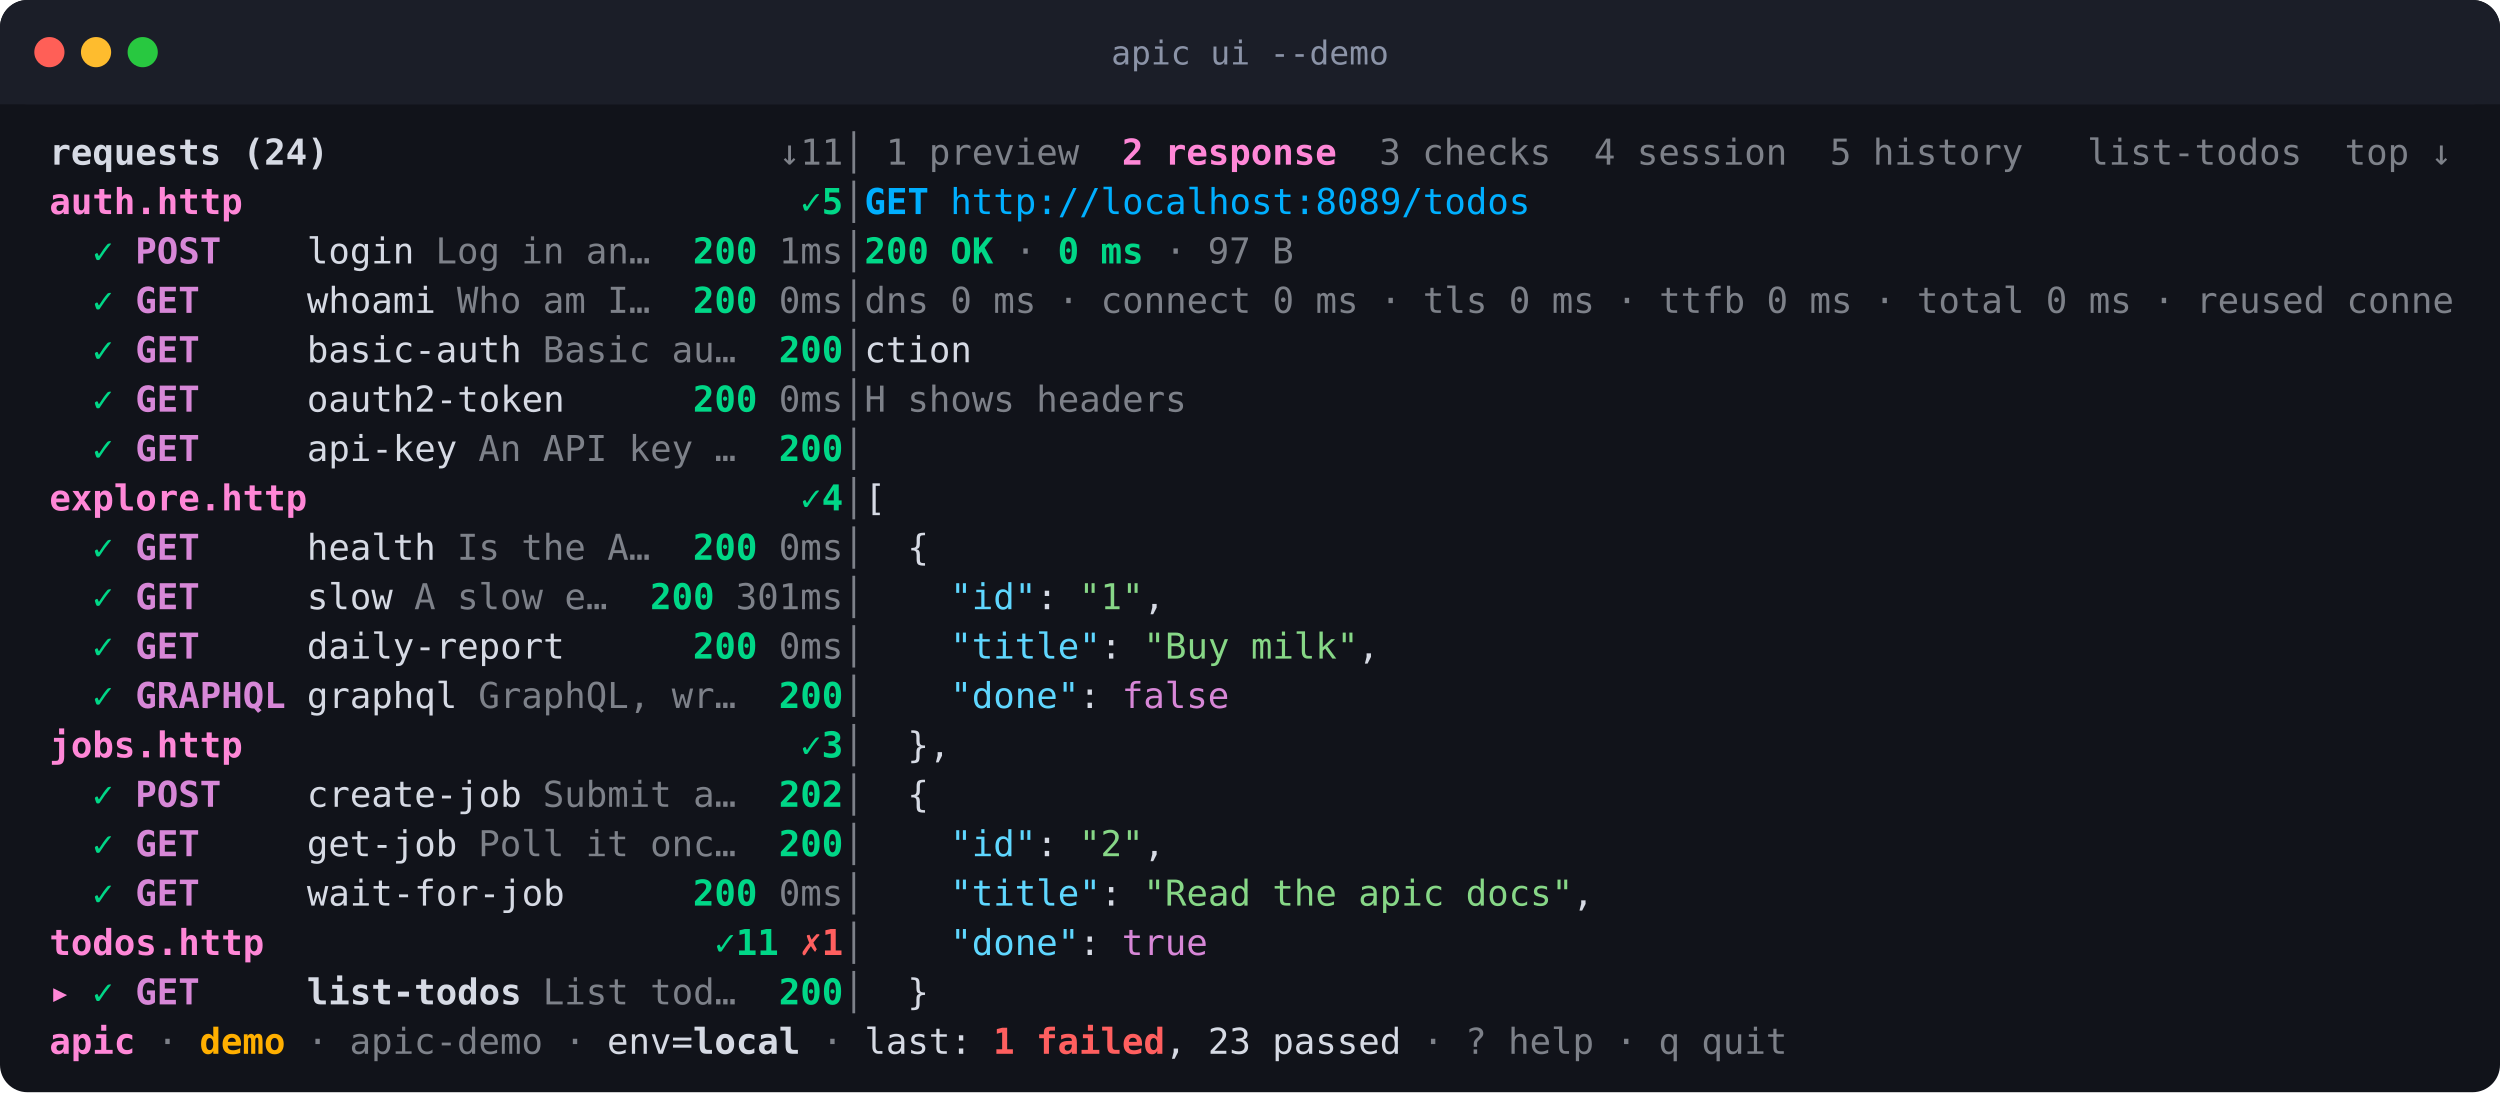
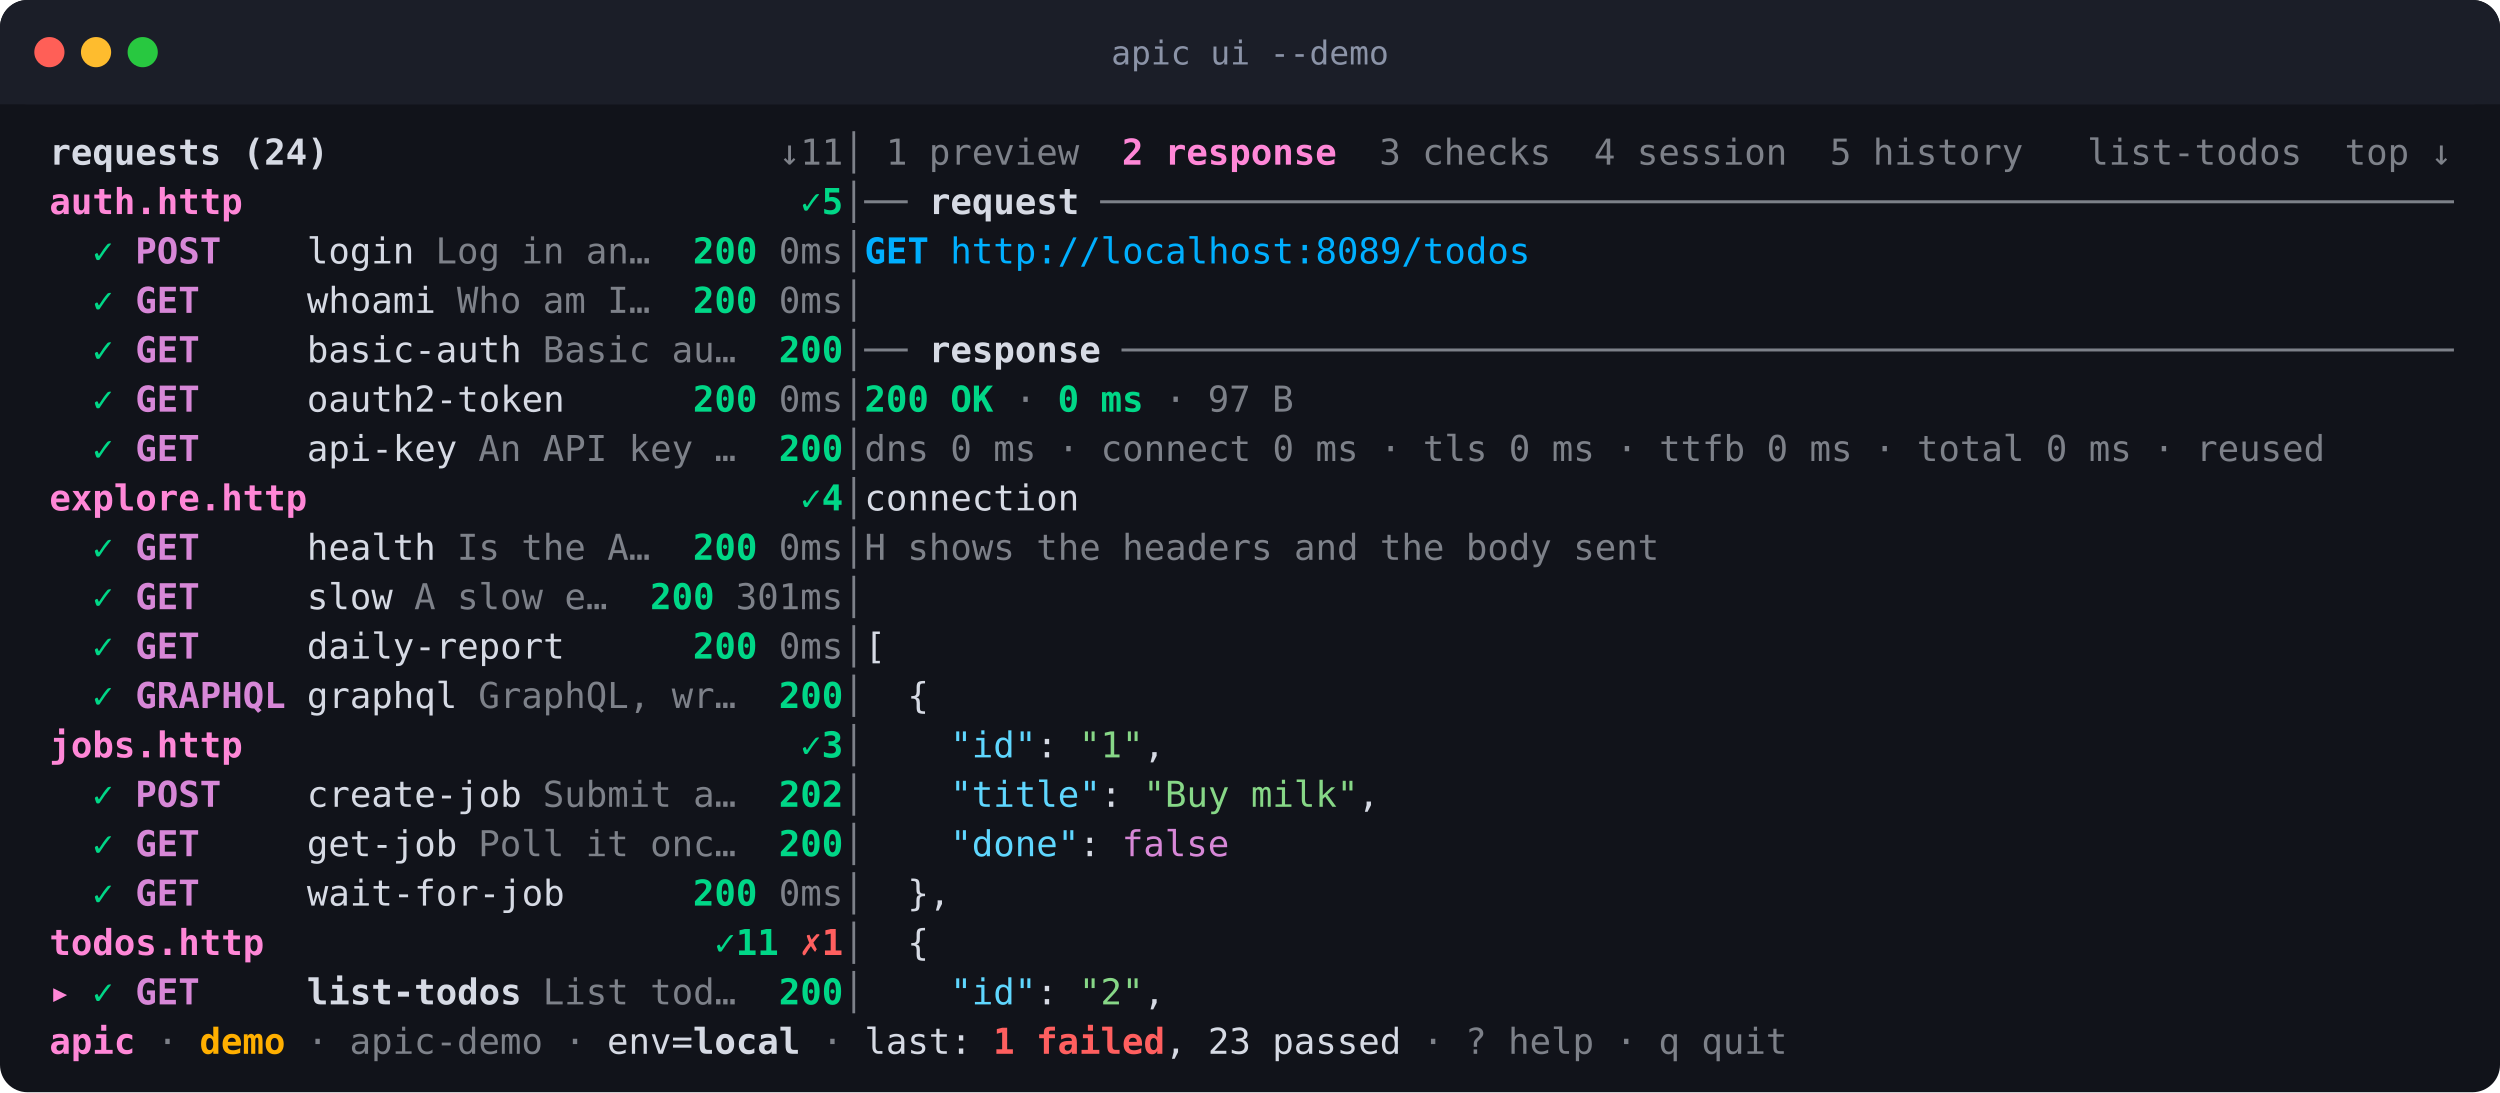
<svg xmlns="http://www.w3.org/2000/svg" width="911" height="398" viewBox="0 0 911 398" font-family="ui-monospace,SFMono-Regular,Menlo,Consolas,monospace" font-size="13">
  <rect width="911" height="398" rx="10" fill="#11131a" />
  <rect width="911" height="38" rx="10" fill="#1b1e28" />
  <rect y="28" width="911" height="10" fill="#1b1e28" />
  <circle cx="18" cy="19" r="5.5" fill="#ff5f57" />
  <circle cx="35" cy="19" r="5.5" fill="#febc2e" />
  <circle cx="52" cy="19" r="5.5" fill="#28c840" />
  <text x="455.5" y="23.5" fill="#8b93a7" text-anchor="middle" font-size="12">apic ui --demo</text>
  <text x="18.0 25.8 33.6 41.5 49.3 57.1 64.9 72.7 80.5 88.4 96.2 104.0 111.8" y="60.0" fill="#d6dae4" font-weight="bold" xml:space="preserve">requests (24)</text>
  <text x="283.8 291.6 299.4" y="60.0" fill="#d6dae4" opacity="0.55" xml:space="preserve">↓11</text>
  <text x="307.2" y="60.0" fill="#d6dae4" opacity="0.55" xml:space="preserve">│</text>
  <text x="315.0 322.9 330.7 338.5 346.3 354.1 361.9 369.8 377.6 385.4 393.2" y="60.0" fill="#d6dae4" opacity="0.55" xml:space="preserve"> 1 preview </text>
  <text x="401.0 408.8 416.7 424.5 432.3 440.1 447.9 455.7 463.6 471.4 479.2 487.0" y="60.0" fill="#ff87d7" font-weight="bold" xml:space="preserve"> 2 response </text>
  <text x="494.8 502.6 510.5 518.3 526.1 533.9 541.7 549.5 557.4 565.2" y="60.0" fill="#d6dae4" opacity="0.55" xml:space="preserve"> 3 checks </text>
  <text x="573.0 580.8 588.6 596.4 604.3 612.1 619.9 627.7 635.5 643.3 651.2" y="60.0" fill="#d6dae4" opacity="0.55" xml:space="preserve"> 4 session </text>
  <text x="659.0 666.8 674.6 682.4 690.2 698.1 705.9 713.7 721.5 729.3 737.1" y="60.0" fill="#d6dae4" opacity="0.55" xml:space="preserve"> 5 history </text>
  <text x="760.6 768.4 776.2 784.0 791.9 799.7 807.5 815.3 823.1 830.9" y="60.0" fill="#d6dae4" opacity="0.55" xml:space="preserve">list-todos</text>
  <text x="854.4 862.2 870.0 877.8 885.7" y="60.0" fill="#d6dae4" opacity="0.55" xml:space="preserve">top ↓</text>
  <text x="18.0 25.8 33.6 41.5 49.3 57.1 64.9 72.7 80.5" y="78.0" fill="#ff87d7" font-weight="bold" xml:space="preserve">auth.http</text>
  <text x="291.6 299.4" y="78.0" fill="#00d787" font-weight="bold" xml:space="preserve">✓5</text>
  <text x="307.2" y="78.0" fill="#d6dae4" opacity="0.55" xml:space="preserve">│</text>
-   <text x="315.0 322.9 330.7" y="78.0" fill="#00afff" font-weight="bold" xml:space="preserve">GET</text>
-   <text x="346.3 354.1 361.9 369.8 377.6 385.4 393.2 401.0 408.8 416.7 424.5 432.3 440.1 447.9 455.7 463.6 471.4 479.2 487.0 494.8 502.6 510.5 518.3 526.1 533.9 541.7 549.5" y="78.0" fill="#00afff" xml:space="preserve">http://localhost:8089/todos</text>
+   <text x="315.0 322.9 330.7" y="78.0" fill="#d6dae4" opacity="0.55" xml:space="preserve">── </text>
+   <text x="338.5 346.3 354.1 361.9 369.8 377.6 385.4" y="78.0" fill="#d6dae4" font-weight="bold" xml:space="preserve">request</text>
+   <text x="401.0 408.8 416.7 424.5 432.3 440.1 447.9 455.7 463.6 471.4 479.2 487.0 494.8 502.6 510.5 518.3 526.1 533.9 541.7 549.5 557.4 565.2 573.0 580.8 588.6 596.4 604.3 612.1 619.9 627.7 635.5 643.3 651.2 659.0 666.8 674.6 682.4 690.2 698.1 705.9 713.7 721.5 729.3 737.1 745.0 752.8 760.6 768.4 776.2 784.0 791.9 799.7 807.5 815.3 823.1 830.9 838.8 846.6 854.4 862.2 870.0 877.8 885.7" y="78.0" fill="#d6dae4" opacity="0.55" xml:space="preserve">───────────────────────────────────────────────────────────────</text>
  <text x="33.6" y="96.0" fill="#00d787" font-weight="bold" xml:space="preserve">✓</text>
  <text x="49.3 57.1 64.9 72.7 80.5 88.4 96.2" y="96.0" fill="#d787d7" font-weight="bold" xml:space="preserve">POST   </text>
  <text x="104.0 111.8 119.6 127.4 135.3 143.1 150.9" y="96.0" fill="#d6dae4" xml:space="preserve"> login </text>
  <text x="158.7 166.5 174.3 182.2 190.0 197.8 205.6 213.4 221.2 229.1" y="96.0" fill="#d6dae4" opacity="0.55" xml:space="preserve">Log in an…</text>
  <text x="252.5 260.3 268.1" y="96.0" fill="#00d787" font-weight="bold" xml:space="preserve">200</text>
-   <text x="283.8 291.6 299.4" y="96.0" fill="#d6dae4" opacity="0.55" xml:space="preserve">1ms</text>
+   <text x="283.8 291.6 299.4" y="96.0" fill="#d6dae4" opacity="0.55" xml:space="preserve">0ms</text>
  <text x="307.2" y="96.0" fill="#d6dae4" opacity="0.55" xml:space="preserve">│</text>
-   <text x="315.0 322.9 330.7 338.5 346.3 354.1" y="96.0" fill="#00d787" font-weight="bold" xml:space="preserve">200 OK</text>
-   <text x="369.8" y="96.0" fill="#d6dae4" opacity="0.55" xml:space="preserve">·</text>
-   <text x="385.4 393.2 401.0 408.8" y="96.0" fill="#00d787" font-weight="bold" xml:space="preserve">0 ms</text>
-   <text x="424.5" y="96.0" fill="#d6dae4" opacity="0.55" xml:space="preserve">·</text>
-   <text x="440.1 447.9 455.7 463.6" y="96.0" fill="#d6dae4" opacity="0.55" xml:space="preserve">97 B</text>
+   <text x="315.0 322.9 330.7" y="96.0" fill="#00afff" font-weight="bold" xml:space="preserve">GET</text>
+   <text x="346.3 354.1 361.9 369.8 377.6 385.4 393.2 401.0 408.8 416.7 424.5 432.3 440.1 447.9 455.7 463.6 471.4 479.2 487.0 494.8 502.6 510.5 518.3 526.1 533.9 541.7 549.5" y="96.0" fill="#00afff" xml:space="preserve">http://localhost:8089/todos</text>
  <text x="33.6" y="114.0" fill="#00d787" font-weight="bold" xml:space="preserve">✓</text>
  <text x="49.3 57.1 64.9 72.7 80.5 88.4 96.2" y="114.0" fill="#d787d7" font-weight="bold" xml:space="preserve">GET    </text>
  <text x="104.0 111.8 119.6 127.4 135.3 143.1 150.9 158.7" y="114.0" fill="#d6dae4" xml:space="preserve"> whoami </text>
  <text x="166.5 174.3 182.2 190.0 197.8 205.6 213.4 221.2 229.1" y="114.0" fill="#d6dae4" opacity="0.55" xml:space="preserve">Who am I…</text>
  <text x="252.5 260.3 268.1" y="114.0" fill="#00d787" font-weight="bold" xml:space="preserve">200</text>
  <text x="283.8 291.6 299.4" y="114.0" fill="#d6dae4" opacity="0.55" xml:space="preserve">0ms</text>
  <text x="307.2" y="114.0" fill="#d6dae4" opacity="0.55" xml:space="preserve">│</text>
-   <text x="315.0 322.9 330.7 338.5 346.3 354.1 361.9 369.8 377.6 385.4 393.2 401.0 408.8 416.7 424.5 432.3 440.1 447.9 455.7 463.6 471.4 479.2 487.0 494.8 502.6 510.5 518.3 526.1 533.9 541.7 549.5 557.4 565.2 573.0 580.8 588.6 596.4 604.3 612.1 619.9 627.7 635.5 643.3 651.2 659.0 666.8 674.6 682.4 690.2 698.1 705.9 713.7 721.5 729.3 737.1 745.0 752.8 760.6 768.4 776.2 784.0 791.9 799.7 807.5 815.3 823.1 830.9 838.8 846.6 854.4 862.2 870.0 877.8 885.7" y="114.0" fill="#d6dae4" opacity="0.55" xml:space="preserve">dns 0 ms · connect 0 ms · tls 0 ms · ttfb 0 ms · total 0 ms · reused conne</text>
  <text x="33.6" y="132.0" fill="#00d787" font-weight="bold" xml:space="preserve">✓</text>
  <text x="49.3 57.1 64.9 72.7 80.5 88.4 96.2" y="132.0" fill="#d787d7" font-weight="bold" xml:space="preserve">GET    </text>
  <text x="104.0 111.8 119.6 127.4 135.3 143.1 150.9 158.7 166.5 174.3 182.2 190.0" y="132.0" fill="#d6dae4" xml:space="preserve"> basic-auth </text>
  <text x="197.8 205.6 213.4 221.2 229.1 236.9 244.7 252.5 260.3" y="132.0" fill="#d6dae4" opacity="0.55" xml:space="preserve">Basic au…</text>
  <text x="283.8 291.6 299.4" y="132.0" fill="#00d787" font-weight="bold" xml:space="preserve">200</text>
  <text x="307.2" y="132.0" fill="#d6dae4" opacity="0.55" xml:space="preserve">│</text>
-   <text x="315.0 322.9 330.7 338.5 346.3 354.1 361.9 369.8 377.6 385.4 393.2 401.0 408.8 416.7 424.5 432.3 440.1 447.9 455.7 463.6 471.4 479.2 487.0 494.8 502.6 510.5 518.3 526.1 533.9 541.7 549.5 557.4 565.2 573.0 580.8 588.6 596.4 604.3 612.1 619.9 627.7 635.5 643.3 651.2 659.0 666.8 674.6 682.4 690.2 698.1 705.9 713.7 721.5 729.3 737.1 745.0 752.8 760.6 768.4 776.2 784.0 791.9 799.7 807.5 815.3 823.1 830.9 838.8 846.6 854.4 862.2 870.0 877.8 885.7" y="132.0" fill="#d6dae4" xml:space="preserve">ction                                                                     </text>
+   <text x="315.0 322.9 330.7" y="132.0" fill="#d6dae4" opacity="0.55" xml:space="preserve">── </text>
+   <text x="338.5 346.3 354.1 361.9 369.8 377.6 385.4 393.2" y="132.0" fill="#d6dae4" font-weight="bold" xml:space="preserve">response</text>
+   <text x="408.8 416.7 424.5 432.3 440.1 447.9 455.7 463.6 471.4 479.2 487.0 494.8 502.6 510.5 518.3 526.1 533.9 541.7 549.5 557.4 565.2 573.0 580.8 588.6 596.4 604.3 612.1 619.9 627.7 635.5 643.3 651.2 659.0 666.8 674.6 682.4 690.2 698.1 705.9 713.7 721.5 729.3 737.1 745.0 752.8 760.6 768.4 776.2 784.0 791.9 799.7 807.5 815.3 823.1 830.9 838.8 846.6 854.4 862.2 870.0 877.8 885.7" y="132.0" fill="#d6dae4" opacity="0.55" xml:space="preserve">──────────────────────────────────────────────────────────────</text>
  <text x="33.6" y="150.0" fill="#00d787" font-weight="bold" xml:space="preserve">✓</text>
  <text x="49.3 57.1 64.9 72.7 80.5 88.4 96.2" y="150.0" fill="#d787d7" font-weight="bold" xml:space="preserve">GET    </text>
  <text x="104.0 111.8 119.6 127.4 135.3 143.1 150.9 158.7 166.5 174.3 182.2 190.0 197.8 205.6 213.4 221.2 229.1 236.9 244.7" y="150.0" fill="#d6dae4" xml:space="preserve"> oauth2-token      </text>
  <text x="252.5 260.3 268.1" y="150.0" fill="#00d787" font-weight="bold" xml:space="preserve">200</text>
  <text x="283.8 291.6 299.4" y="150.0" fill="#d6dae4" opacity="0.55" xml:space="preserve">0ms</text>
  <text x="307.2" y="150.0" fill="#d6dae4" opacity="0.55" xml:space="preserve">│</text>
-   <text x="315.0 322.9 330.7 338.5 346.3 354.1 361.9 369.8 377.6 385.4 393.2 401.0 408.8 416.7 424.5" y="150.0" fill="#d6dae4" opacity="0.55" xml:space="preserve">H shows headers</text>
+   <text x="315.0 322.9 330.7 338.5 346.3 354.1" y="150.0" fill="#00d787" font-weight="bold" xml:space="preserve">200 OK</text>
+   <text x="369.8" y="150.0" fill="#d6dae4" opacity="0.55" xml:space="preserve">·</text>
+   <text x="385.4 393.2 401.0 408.8" y="150.0" fill="#00d787" font-weight="bold" xml:space="preserve">0 ms</text>
+   <text x="424.5" y="150.0" fill="#d6dae4" opacity="0.55" xml:space="preserve">·</text>
+   <text x="440.1 447.9 455.7 463.6" y="150.0" fill="#d6dae4" opacity="0.55" xml:space="preserve">97 B</text>
  <text x="33.6" y="168.0" fill="#00d787" font-weight="bold" xml:space="preserve">✓</text>
  <text x="49.3 57.1 64.9 72.7 80.5 88.4 96.2" y="168.0" fill="#d787d7" font-weight="bold" xml:space="preserve">GET    </text>
  <text x="104.0 111.8 119.6 127.4 135.3 143.1 150.9 158.7 166.5" y="168.0" fill="#d6dae4" xml:space="preserve"> api-key </text>
  <text x="174.3 182.2 190.0 197.8 205.6 213.4 221.2 229.1 236.9 244.7 252.5 260.3" y="168.0" fill="#d6dae4" opacity="0.55" xml:space="preserve">An API key …</text>
  <text x="283.8 291.6 299.4" y="168.0" fill="#00d787" font-weight="bold" xml:space="preserve">200</text>
  <text x="307.2" y="168.0" fill="#d6dae4" opacity="0.55" xml:space="preserve">│</text>
+   <text x="315.0 322.9 330.7 338.5 346.3 354.1 361.9 369.8 377.6 385.4 393.2 401.0 408.8 416.7 424.5 432.3 440.1 447.9 455.7 463.6 471.4 479.2 487.0 494.8 502.6 510.5 518.3 526.1 533.9 541.7 549.5 557.4 565.2 573.0 580.8 588.6 596.4 604.3 612.1 619.9 627.7 635.5 643.3 651.2 659.0 666.8 674.6 682.4 690.2 698.1 705.9 713.7 721.5 729.3 737.1 745.0 752.8 760.6 768.4 776.2 784.0 791.9 799.7 807.5 815.3 823.1 830.9 838.8 846.6 854.4 862.2 870.0 877.8 885.7" y="168.0" fill="#d6dae4" opacity="0.55" xml:space="preserve">dns 0 ms · connect 0 ms · tls 0 ms · ttfb 0 ms · total 0 ms · reused      </text>
  <text x="18.0 25.8 33.6 41.5 49.3 57.1 64.9 72.7 80.5 88.4 96.2 104.0" y="186.0" fill="#ff87d7" font-weight="bold" xml:space="preserve">explore.http</text>
  <text x="291.6 299.4" y="186.0" fill="#00d787" font-weight="bold" xml:space="preserve">✓4</text>
  <text x="307.2" y="186.0" fill="#d6dae4" opacity="0.55" xml:space="preserve">│</text>
-   <text x="315.0 322.9 330.7 338.5 346.3 354.1 361.9 369.8 377.6 385.4 393.2 401.0 408.8 416.7 424.5 432.3 440.1 447.9 455.7 463.6 471.4 479.2 487.0 494.8 502.6 510.5 518.3 526.1 533.9 541.7 549.5 557.4 565.2 573.0 580.8 588.6 596.4 604.3 612.1 619.9 627.7 635.5 643.3 651.2 659.0 666.8 674.6 682.4 690.2 698.1 705.9 713.7 721.5 729.3 737.1 745.0 752.8 760.6 768.4 776.2 784.0 791.9 799.7 807.5 815.3 823.1 830.9 838.8 846.6 854.4 862.2 870.0 877.8 885.7" y="186.0" fill="#d6dae4" xml:space="preserve">[                                                                         </text>
+   <text x="315.0 322.9 330.7 338.5 346.3 354.1 361.9 369.8 377.6 385.4 393.2 401.0 408.8 416.7 424.5 432.3 440.1 447.9 455.7 463.6 471.4 479.2 487.0 494.8 502.6 510.5 518.3 526.1 533.9 541.7 549.5 557.4 565.2 573.0 580.8 588.6 596.4 604.3 612.1 619.9 627.7 635.5 643.3 651.2 659.0 666.8 674.6 682.4 690.2 698.1 705.9 713.7 721.5 729.3 737.1 745.0 752.8 760.6 768.4 776.2 784.0 791.9 799.7 807.5 815.3 823.1 830.9 838.8 846.6 854.4 862.2 870.0 877.8 885.7" y="186.0" fill="#d6dae4" xml:space="preserve">connection                                                                </text>
  <text x="33.6" y="204.0" fill="#00d787" font-weight="bold" xml:space="preserve">✓</text>
  <text x="49.3 57.1 64.9 72.7 80.5 88.4 96.2" y="204.0" fill="#d787d7" font-weight="bold" xml:space="preserve">GET    </text>
  <text x="104.0 111.8 119.6 127.4 135.3 143.1 150.9 158.7" y="204.0" fill="#d6dae4" xml:space="preserve"> health </text>
  <text x="166.5 174.3 182.2 190.0 197.8 205.6 213.4 221.2 229.1" y="204.0" fill="#d6dae4" opacity="0.55" xml:space="preserve">Is the A…</text>
  <text x="252.5 260.3 268.1" y="204.0" fill="#00d787" font-weight="bold" xml:space="preserve">200</text>
  <text x="283.8 291.6 299.4" y="204.0" fill="#d6dae4" opacity="0.55" xml:space="preserve">0ms</text>
  <text x="307.2" y="204.0" fill="#d6dae4" opacity="0.55" xml:space="preserve">│</text>
-   <text x="315.0 322.9 330.7 338.5 346.3 354.1 361.9 369.8 377.6 385.4 393.2 401.0 408.8 416.7 424.5 432.3 440.1 447.9 455.7 463.6 471.4 479.2 487.0 494.8 502.6 510.5 518.3 526.1 533.9 541.7 549.5 557.4 565.2 573.0 580.8 588.6 596.4 604.3 612.1 619.9 627.7 635.5 643.3 651.2 659.0 666.8 674.6 682.4 690.2 698.1 705.9 713.7 721.5 729.3 737.1 745.0 752.8 760.6 768.4 776.2 784.0 791.9 799.7 807.5 815.3 823.1 830.9 838.8 846.6 854.4 862.2 870.0 877.8 885.7" y="204.0" fill="#d6dae4" xml:space="preserve">  {                                                                       </text>
+   <text x="315.0 322.9 330.7 338.5 346.3 354.1 361.9 369.8 377.6 385.4 393.2 401.0 408.8 416.7 424.5 432.3 440.1 447.9 455.7 463.6 471.4 479.2 487.0 494.8 502.6 510.5 518.3 526.1 533.9 541.7 549.5 557.4 565.2 573.0 580.8 588.6 596.4" y="204.0" fill="#d6dae4" opacity="0.55" xml:space="preserve">H shows the headers and the body sent</text>
  <text x="33.6" y="222.0" fill="#00d787" font-weight="bold" xml:space="preserve">✓</text>
  <text x="49.3 57.1 64.9 72.7 80.5 88.4 96.2" y="222.0" fill="#d787d7" font-weight="bold" xml:space="preserve">GET    </text>
  <text x="104.0 111.8 119.6 127.4 135.3 143.1" y="222.0" fill="#d6dae4" xml:space="preserve"> slow </text>
  <text x="150.9 158.7 166.5 174.3 182.2 190.0 197.8 205.6 213.4" y="222.0" fill="#d6dae4" opacity="0.55" xml:space="preserve">A slow e…</text>
  <text x="236.9 244.7 252.5" y="222.0" fill="#00d787" font-weight="bold" xml:space="preserve">200</text>
  <text x="268.1 276.0 283.8 291.6 299.4" y="222.0" fill="#d6dae4" opacity="0.55" xml:space="preserve">301ms</text>
  <text x="307.2" y="222.0" fill="#d6dae4" opacity="0.55" xml:space="preserve">│</text>
-   <text x="346.3 354.1 361.9 369.8" y="222.0" fill="#5fd7ff" xml:space="preserve">"id"</text>
-   <text x="377.6 385.4" y="222.0" fill="#d6dae4" xml:space="preserve">: </text>
-   <text x="393.2 401.0 408.8" y="222.0" fill="#87d787" xml:space="preserve">"1"</text>
-   <text x="416.7 424.5 432.3 440.1 447.9 455.7 463.6 471.4 479.2 487.0 494.8 502.6 510.5 518.3 526.1 533.9 541.7 549.5 557.4 565.2 573.0 580.8 588.6 596.4 604.3 612.1 619.9 627.7 635.5 643.3 651.2 659.0 666.8 674.6 682.4 690.2 698.1 705.9 713.7 721.5 729.3 737.1 745.0 752.8 760.6 768.4 776.2 784.0 791.9 799.7 807.5 815.3 823.1 830.9 838.8 846.6 854.4 862.2 870.0 877.8 885.7" y="222.0" fill="#d6dae4" xml:space="preserve">,                                                            </text>
  <text x="33.6" y="240.0" fill="#00d787" font-weight="bold" xml:space="preserve">✓</text>
  <text x="49.3 57.1 64.9 72.7 80.5 88.4 96.2" y="240.0" fill="#d787d7" font-weight="bold" xml:space="preserve">GET    </text>
  <text x="104.0 111.8 119.6 127.4 135.3 143.1 150.9 158.7 166.5 174.3 182.2 190.0 197.8 205.6 213.4 221.2 229.1 236.9 244.7" y="240.0" fill="#d6dae4" xml:space="preserve"> daily-report      </text>
  <text x="252.5 260.3 268.1" y="240.0" fill="#00d787" font-weight="bold" xml:space="preserve">200</text>
  <text x="283.8 291.6 299.4" y="240.0" fill="#d6dae4" opacity="0.55" xml:space="preserve">0ms</text>
  <text x="307.2" y="240.0" fill="#d6dae4" opacity="0.55" xml:space="preserve">│</text>
-   <text x="346.3 354.1 361.9 369.8 377.6 385.4 393.2" y="240.0" fill="#5fd7ff" xml:space="preserve">"title"</text>
-   <text x="401.0 408.8" y="240.0" fill="#d6dae4" xml:space="preserve">: </text>
-   <text x="416.7 424.5 432.3 440.1 447.9 455.7 463.6 471.4 479.2 487.0" y="240.0" fill="#87d787" xml:space="preserve">"Buy milk"</text>
-   <text x="494.8 502.6 510.5 518.3 526.1 533.9 541.7 549.5 557.4 565.2 573.0 580.8 588.6 596.4 604.3 612.1 619.9 627.7 635.5 643.3 651.2 659.0 666.8 674.6 682.4 690.2 698.1 705.9 713.7 721.5 729.3 737.1 745.0 752.8 760.6 768.4 776.2 784.0 791.9 799.7 807.5 815.3 823.1 830.9 838.8 846.6 854.4 862.2 870.0 877.8 885.7" y="240.0" fill="#d6dae4" xml:space="preserve">,                                                  </text>
+   <text x="315.0 322.9 330.7 338.5 346.3 354.1 361.9 369.8 377.6 385.4 393.2 401.0 408.8 416.7 424.5 432.3 440.1 447.9 455.7 463.6 471.4 479.2 487.0 494.8 502.6 510.5 518.3 526.1 533.9 541.7 549.5 557.4 565.2 573.0 580.8 588.6 596.4 604.3 612.1 619.9 627.7 635.5 643.3 651.2 659.0 666.8 674.6 682.4 690.2 698.1 705.9 713.7 721.5 729.3 737.1 745.0 752.8 760.6 768.4 776.2 784.0 791.9 799.7 807.5 815.3 823.1 830.9 838.8 846.6 854.4 862.2 870.0 877.8 885.7" y="240.0" fill="#d6dae4" xml:space="preserve">[                                                                         </text>
  <text x="33.6" y="258.0" fill="#00d787" font-weight="bold" xml:space="preserve">✓</text>
  <text x="49.3 57.1 64.9 72.7 80.5 88.4 96.2" y="258.0" fill="#d787d7" font-weight="bold" xml:space="preserve">GRAPHQL</text>
  <text x="104.0 111.8 119.6 127.4 135.3 143.1 150.9 158.7 166.5" y="258.0" fill="#d6dae4" xml:space="preserve"> graphql </text>
  <text x="174.3 182.2 190.0 197.8 205.6 213.4 221.2 229.1 236.9 244.7 252.5 260.3" y="258.0" fill="#d6dae4" opacity="0.55" xml:space="preserve">GraphQL, wr…</text>
  <text x="283.8 291.6 299.4" y="258.0" fill="#00d787" font-weight="bold" xml:space="preserve">200</text>
  <text x="307.2" y="258.0" fill="#d6dae4" opacity="0.55" xml:space="preserve">│</text>
-   <text x="346.3 354.1 361.9 369.8 377.6 385.4" y="258.0" fill="#5fd7ff" xml:space="preserve">"done"</text>
-   <text x="393.2 401.0" y="258.0" fill="#d6dae4" xml:space="preserve">: </text>
-   <text x="408.8 416.7 424.5 432.3 440.1" y="258.0" fill="#d787d7" xml:space="preserve">false</text>
+   <text x="315.0 322.9 330.7 338.5 346.3 354.1 361.9 369.8 377.6 385.4 393.2 401.0 408.8 416.7 424.5 432.3 440.1 447.9 455.7 463.6 471.4 479.2 487.0 494.8 502.6 510.5 518.3 526.1 533.9 541.7 549.5 557.4 565.2 573.0 580.8 588.6 596.4 604.3 612.1 619.9 627.7 635.5 643.3 651.2 659.0 666.8 674.6 682.4 690.2 698.1 705.9 713.7 721.5 729.3 737.1 745.0 752.8 760.6 768.4 776.2 784.0 791.9 799.7 807.5 815.3 823.1 830.9 838.8 846.6 854.4 862.2 870.0 877.8 885.7" y="258.0" fill="#d6dae4" xml:space="preserve">  {                                                                       </text>
  <text x="18.0 25.8 33.6 41.5 49.3 57.1 64.9 72.7 80.5" y="276.0" fill="#ff87d7" font-weight="bold" xml:space="preserve">jobs.http</text>
  <text x="291.6 299.4" y="276.0" fill="#00d787" font-weight="bold" xml:space="preserve">✓3</text>
  <text x="307.2" y="276.0" fill="#d6dae4" opacity="0.55" xml:space="preserve">│</text>
-   <text x="315.0 322.9 330.7 338.5 346.3 354.1 361.9 369.8 377.6 385.4 393.2 401.0 408.8 416.7 424.5 432.3 440.1 447.9 455.7 463.6 471.4 479.2 487.0 494.8 502.6 510.5 518.3 526.1 533.9 541.7 549.5 557.4 565.2 573.0 580.8 588.6 596.4 604.3 612.1 619.9 627.7 635.5 643.3 651.2 659.0 666.8 674.6 682.4 690.2 698.1 705.9 713.7 721.5 729.3 737.1 745.0 752.8 760.6 768.4 776.2 784.0 791.9 799.7 807.5 815.3 823.1 830.9 838.8 846.6 854.4 862.2 870.0 877.8 885.7" y="276.0" fill="#d6dae4" xml:space="preserve">  },                                                                      </text>
+   <text x="346.3 354.1 361.9 369.8" y="276.0" fill="#5fd7ff" xml:space="preserve">"id"</text>
+   <text x="377.6 385.4" y="276.0" fill="#d6dae4" xml:space="preserve">: </text>
+   <text x="393.2 401.0 408.8" y="276.0" fill="#87d787" xml:space="preserve">"1"</text>
+   <text x="416.7 424.5 432.3 440.1 447.9 455.7 463.6 471.4 479.2 487.0 494.8 502.6 510.5 518.3 526.1 533.9 541.7 549.5 557.4 565.2 573.0 580.8 588.6 596.4 604.3 612.1 619.9 627.7 635.5 643.3 651.2 659.0 666.8 674.6 682.4 690.2 698.1 705.9 713.7 721.5 729.3 737.1 745.0 752.8 760.6 768.4 776.2 784.0 791.9 799.7 807.5 815.3 823.1 830.9 838.8 846.6 854.4 862.2 870.0 877.8 885.7" y="276.0" fill="#d6dae4" xml:space="preserve">,                                                            </text>
  <text x="33.6" y="294.0" fill="#00d787" font-weight="bold" xml:space="preserve">✓</text>
  <text x="49.3 57.1 64.9 72.7 80.5 88.4 96.2" y="294.0" fill="#d787d7" font-weight="bold" xml:space="preserve">POST   </text>
  <text x="104.0 111.8 119.6 127.4 135.3 143.1 150.9 158.7 166.5 174.3 182.2 190.0" y="294.0" fill="#d6dae4" xml:space="preserve"> create-job </text>
  <text x="197.8 205.6 213.4 221.2 229.1 236.9 244.7 252.5 260.3" y="294.0" fill="#d6dae4" opacity="0.55" xml:space="preserve">Submit a…</text>
  <text x="283.8 291.6 299.4" y="294.0" fill="#00d787" font-weight="bold" xml:space="preserve">202</text>
  <text x="307.2" y="294.0" fill="#d6dae4" opacity="0.55" xml:space="preserve">│</text>
-   <text x="315.0 322.9 330.7 338.5 346.3 354.1 361.9 369.8 377.6 385.4 393.2 401.0 408.8 416.7 424.5 432.3 440.1 447.9 455.7 463.6 471.4 479.2 487.0 494.8 502.6 510.5 518.3 526.1 533.9 541.7 549.5 557.4 565.2 573.0 580.8 588.6 596.4 604.3 612.1 619.9 627.7 635.5 643.3 651.2 659.0 666.8 674.6 682.4 690.2 698.1 705.9 713.7 721.5 729.3 737.1 745.0 752.8 760.6 768.4 776.2 784.0 791.9 799.7 807.5 815.3 823.1 830.9 838.8 846.6 854.4 862.2 870.0 877.8 885.7" y="294.0" fill="#d6dae4" xml:space="preserve">  {                                                                       </text>
+   <text x="346.3 354.1 361.9 369.8 377.6 385.4 393.2" y="294.0" fill="#5fd7ff" xml:space="preserve">"title"</text>
+   <text x="401.0 408.8" y="294.0" fill="#d6dae4" xml:space="preserve">: </text>
+   <text x="416.7 424.5 432.3 440.1 447.9 455.7 463.6 471.4 479.2 487.0" y="294.0" fill="#87d787" xml:space="preserve">"Buy milk"</text>
+   <text x="494.8 502.6 510.5 518.3 526.1 533.9 541.7 549.5 557.4 565.2 573.0 580.8 588.6 596.4 604.3 612.1 619.9 627.7 635.5 643.3 651.2 659.0 666.8 674.6 682.4 690.2 698.1 705.9 713.7 721.5 729.3 737.1 745.0 752.8 760.6 768.4 776.2 784.0 791.9 799.7 807.5 815.3 823.1 830.9 838.8 846.6 854.4 862.2 870.0 877.8 885.7" y="294.0" fill="#d6dae4" xml:space="preserve">,                                                  </text>
  <text x="33.6" y="312.0" fill="#00d787" font-weight="bold" xml:space="preserve">✓</text>
  <text x="49.3 57.1 64.9 72.7 80.5 88.4 96.2" y="312.0" fill="#d787d7" font-weight="bold" xml:space="preserve">GET    </text>
  <text x="104.0 111.8 119.6 127.4 135.3 143.1 150.9 158.7 166.5" y="312.0" fill="#d6dae4" xml:space="preserve"> get-job </text>
  <text x="174.3 182.2 190.0 197.8 205.6 213.4 221.2 229.1 236.9 244.7 252.5 260.3" y="312.0" fill="#d6dae4" opacity="0.55" xml:space="preserve">Poll it onc…</text>
  <text x="283.8 291.6 299.4" y="312.0" fill="#00d787" font-weight="bold" xml:space="preserve">200</text>
  <text x="307.2" y="312.0" fill="#d6dae4" opacity="0.55" xml:space="preserve">│</text>
-   <text x="346.3 354.1 361.9 369.8" y="312.0" fill="#5fd7ff" xml:space="preserve">"id"</text>
-   <text x="377.6 385.4" y="312.0" fill="#d6dae4" xml:space="preserve">: </text>
-   <text x="393.2 401.0 408.8" y="312.0" fill="#87d787" xml:space="preserve">"2"</text>
-   <text x="416.7 424.5 432.3 440.1 447.9 455.7 463.6 471.4 479.2 487.0 494.8 502.6 510.5 518.3 526.1 533.9 541.7 549.5 557.4 565.2 573.0 580.8 588.6 596.4 604.3 612.1 619.9 627.7 635.5 643.3 651.2 659.0 666.8 674.6 682.4 690.2 698.1 705.9 713.7 721.5 729.3 737.1 745.0 752.8 760.6 768.4 776.2 784.0 791.9 799.7 807.5 815.3 823.1 830.9 838.8 846.6 854.4 862.2 870.0 877.8 885.7" y="312.0" fill="#d6dae4" xml:space="preserve">,                                                            </text>
+   <text x="346.3 354.1 361.9 369.8 377.6 385.4" y="312.0" fill="#5fd7ff" xml:space="preserve">"done"</text>
+   <text x="393.2 401.0" y="312.0" fill="#d6dae4" xml:space="preserve">: </text>
+   <text x="408.8 416.7 424.5 432.3 440.1" y="312.0" fill="#d787d7" xml:space="preserve">false</text>
  <text x="33.6" y="330.0" fill="#00d787" font-weight="bold" xml:space="preserve">✓</text>
  <text x="49.3 57.1 64.9 72.7 80.5 88.4 96.2" y="330.0" fill="#d787d7" font-weight="bold" xml:space="preserve">GET    </text>
  <text x="104.0 111.8 119.6 127.4 135.3 143.1 150.9 158.7 166.5 174.3 182.2 190.0 197.8 205.6 213.4 221.2 229.1 236.9 244.7" y="330.0" fill="#d6dae4" xml:space="preserve"> wait-for-job      </text>
  <text x="252.5 260.3 268.1" y="330.0" fill="#00d787" font-weight="bold" xml:space="preserve">200</text>
  <text x="283.8 291.6 299.4" y="330.0" fill="#d6dae4" opacity="0.55" xml:space="preserve">0ms</text>
  <text x="307.2" y="330.0" fill="#d6dae4" opacity="0.55" xml:space="preserve">│</text>
-   <text x="346.3 354.1 361.9 369.8 377.6 385.4 393.2" y="330.0" fill="#5fd7ff" xml:space="preserve">"title"</text>
-   <text x="401.0 408.8" y="330.0" fill="#d6dae4" xml:space="preserve">: </text>
-   <text x="416.7 424.5 432.3 440.1 447.9 455.7 463.6 471.4 479.2 487.0 494.8 502.6 510.5 518.3 526.1 533.9 541.7 549.5 557.4 565.2" y="330.0" fill="#87d787" xml:space="preserve">"Read the apic docs"</text>
-   <text x="573.0 580.8 588.6 596.4 604.3 612.1 619.9 627.7 635.5 643.3 651.2 659.0 666.8 674.6 682.4 690.2 698.1 705.9 713.7 721.5 729.3 737.1 745.0 752.8 760.6 768.4 776.2 784.0 791.9 799.7 807.5 815.3 823.1 830.9 838.8 846.6 854.4 862.2 870.0 877.8 885.7" y="330.0" fill="#d6dae4" xml:space="preserve">,                                        </text>
+   <text x="315.0 322.9 330.7 338.5 346.3 354.1 361.9 369.8 377.6 385.4 393.2 401.0 408.8 416.7 424.5 432.3 440.1 447.9 455.7 463.6 471.4 479.2 487.0 494.8 502.6 510.5 518.3 526.1 533.9 541.7 549.5 557.4 565.2 573.0 580.8 588.6 596.4 604.3 612.1 619.9 627.7 635.5 643.3 651.2 659.0 666.8 674.6 682.4 690.2 698.1 705.9 713.7 721.5 729.3 737.1 745.0 752.8 760.6 768.4 776.2 784.0 791.9 799.7 807.5 815.3 823.1 830.9 838.8 846.6 854.4 862.2 870.0 877.8 885.7" y="330.0" fill="#d6dae4" xml:space="preserve">  },                                                                      </text>
  <text x="18.0 25.8 33.6 41.5 49.3 57.1 64.9 72.7 80.5 88.4" y="348.0" fill="#ff87d7" font-weight="bold" xml:space="preserve">todos.http</text>
  <text x="260.3 268.1 276.0" y="348.0" fill="#00d787" font-weight="bold" xml:space="preserve">✓11</text>
  <text x="291.6 299.4" y="348.0" fill="#ff5f5f" font-weight="bold" xml:space="preserve">✗1</text>
  <text x="307.2" y="348.0" fill="#d6dae4" opacity="0.55" xml:space="preserve">│</text>
-   <text x="346.3 354.1 361.9 369.8 377.6 385.4" y="348.0" fill="#5fd7ff" xml:space="preserve">"done"</text>
-   <text x="393.2 401.0" y="348.0" fill="#d6dae4" xml:space="preserve">: </text>
-   <text x="408.8 416.7 424.5 432.3" y="348.0" fill="#d787d7" xml:space="preserve">true</text>
+   <text x="315.0 322.9 330.7 338.5 346.3 354.1 361.9 369.8 377.6 385.4 393.2 401.0 408.8 416.7 424.5 432.3 440.1 447.9 455.7 463.6 471.4 479.2 487.0 494.8 502.6 510.5 518.3 526.1 533.9 541.7 549.5 557.4 565.2 573.0 580.8 588.6 596.4 604.3 612.1 619.9 627.7 635.5 643.3 651.2 659.0 666.8 674.6 682.4 690.2 698.1 705.9 713.7 721.5 729.3 737.1 745.0 752.8 760.6 768.4 776.2 784.0 791.9 799.7 807.5 815.3 823.1 830.9 838.8 846.6 854.4 862.2 870.0 877.8 885.7" y="348.0" fill="#d6dae4" xml:space="preserve">  {                                                                       </text>
  <text x="18.0 25.8" y="366.0" fill="#ff87d7" font-weight="bold" xml:space="preserve">▸ </text>
  <text x="33.6" y="366.0" fill="#00d787" font-weight="bold" xml:space="preserve">✓</text>
  <text x="49.3 57.1 64.9 72.7 80.5 88.4 96.2" y="366.0" fill="#d787d7" font-weight="bold" xml:space="preserve">GET    </text>
  <text x="111.8 119.6 127.4 135.3 143.1 150.9 158.7 166.5 174.3 182.2" y="366.0" fill="#d6dae4" font-weight="bold" xml:space="preserve">list-todos</text>
  <text x="197.8 205.6 213.4 221.2 229.1 236.9 244.7 252.5 260.3" y="366.0" fill="#d6dae4" opacity="0.55" xml:space="preserve">List tod…</text>
  <text x="283.8 291.6 299.4" y="366.0" fill="#00d787" font-weight="bold" xml:space="preserve">200</text>
  <text x="307.2" y="366.0" fill="#d6dae4" opacity="0.55" xml:space="preserve">│</text>
-   <text x="315.0 322.9 330.7 338.5 346.3 354.1 361.9 369.8 377.6 385.4 393.2 401.0 408.8 416.7 424.5 432.3 440.1 447.9 455.7 463.6 471.4 479.2 487.0 494.8 502.6 510.5 518.3 526.1 533.9 541.7 549.5 557.4 565.2 573.0 580.8 588.6 596.4 604.3 612.1 619.9 627.7 635.5 643.3 651.2 659.0 666.8 674.6 682.4 690.2 698.1 705.9 713.7 721.5 729.3 737.1 745.0 752.8 760.6 768.4 776.2 784.0 791.9 799.7 807.5 815.3 823.1 830.9 838.8 846.6 854.4 862.2 870.0 877.8 885.7" y="366.0" fill="#d6dae4" xml:space="preserve">  }                                                                       </text>
+   <text x="346.3 354.1 361.9 369.8" y="366.0" fill="#5fd7ff" xml:space="preserve">"id"</text>
+   <text x="377.6 385.4" y="366.0" fill="#d6dae4" xml:space="preserve">: </text>
+   <text x="393.2 401.0 408.8" y="366.0" fill="#87d787" xml:space="preserve">"2"</text>
+   <text x="416.7 424.5 432.3 440.1 447.9 455.7 463.6 471.4 479.2 487.0 494.8 502.6 510.5 518.3 526.1 533.9 541.7 549.5 557.4 565.2 573.0 580.8 588.6 596.4 604.3 612.1 619.9 627.7 635.5 643.3 651.2 659.0 666.8 674.6 682.4 690.2 698.1 705.9 713.7 721.5 729.3 737.1 745.0 752.8 760.6 768.4 776.2 784.0 791.9 799.7 807.5 815.3 823.1 830.9 838.8 846.6 854.4 862.2 870.0 877.8 885.7" y="366.0" fill="#d6dae4" xml:space="preserve">,                                                            </text>
  <text x="18.0 25.8 33.6 41.5" y="384.0" fill="#ff87d7" font-weight="bold" xml:space="preserve">apic</text>
  <text x="49.3 57.1 64.9" y="384.0" fill="#d6dae4" opacity="0.55" xml:space="preserve"> · </text>
  <text x="72.7 80.5 88.4 96.2" y="384.0" fill="#ffaf00" font-weight="bold" xml:space="preserve">demo</text>
  <text x="104.0 111.8 119.6" y="384.0" fill="#d6dae4" opacity="0.55" xml:space="preserve"> · </text>
  <text x="127.4 135.3 143.1 150.9 158.7 166.5 174.3 182.2 190.0" y="384.0" fill="#d6dae4" opacity="0.55" xml:space="preserve">apic-demo</text>
  <text x="197.8 205.6 213.4" y="384.0" fill="#d6dae4" opacity="0.55" xml:space="preserve"> · </text>
  <text x="221.2 229.1 236.9 244.7" y="384.0" fill="#d6dae4" xml:space="preserve">env=</text>
  <text x="252.5 260.3 268.1 276.0 283.8" y="384.0" fill="#d6dae4" font-weight="bold" xml:space="preserve">local</text>
  <text x="291.6 299.4 307.2" y="384.0" fill="#d6dae4" opacity="0.55" xml:space="preserve"> · </text>
  <text x="315.0 322.9 330.7 338.5 346.3 354.1" y="384.0" fill="#d6dae4" xml:space="preserve">last: </text>
  <text x="361.9 369.8 377.6 385.4 393.2 401.0 408.8 416.7" y="384.0" fill="#ff5f5f" font-weight="bold" xml:space="preserve">1 failed</text>
  <text x="424.5 432.3 440.1 447.9 455.7 463.6 471.4 479.2 487.0 494.8 502.6" y="384.0" fill="#d6dae4" xml:space="preserve">, 23 passed</text>
  <text x="510.5 518.3 526.1" y="384.0" fill="#d6dae4" opacity="0.55" xml:space="preserve"> · </text>
  <text x="533.9 541.7 549.5 557.4 565.2 573.0 580.8 588.6 596.4 604.3 612.1 619.9 627.7 635.5 643.3" y="384.0" fill="#d6dae4" opacity="0.55" xml:space="preserve">? help · q quit</text>
</svg>
